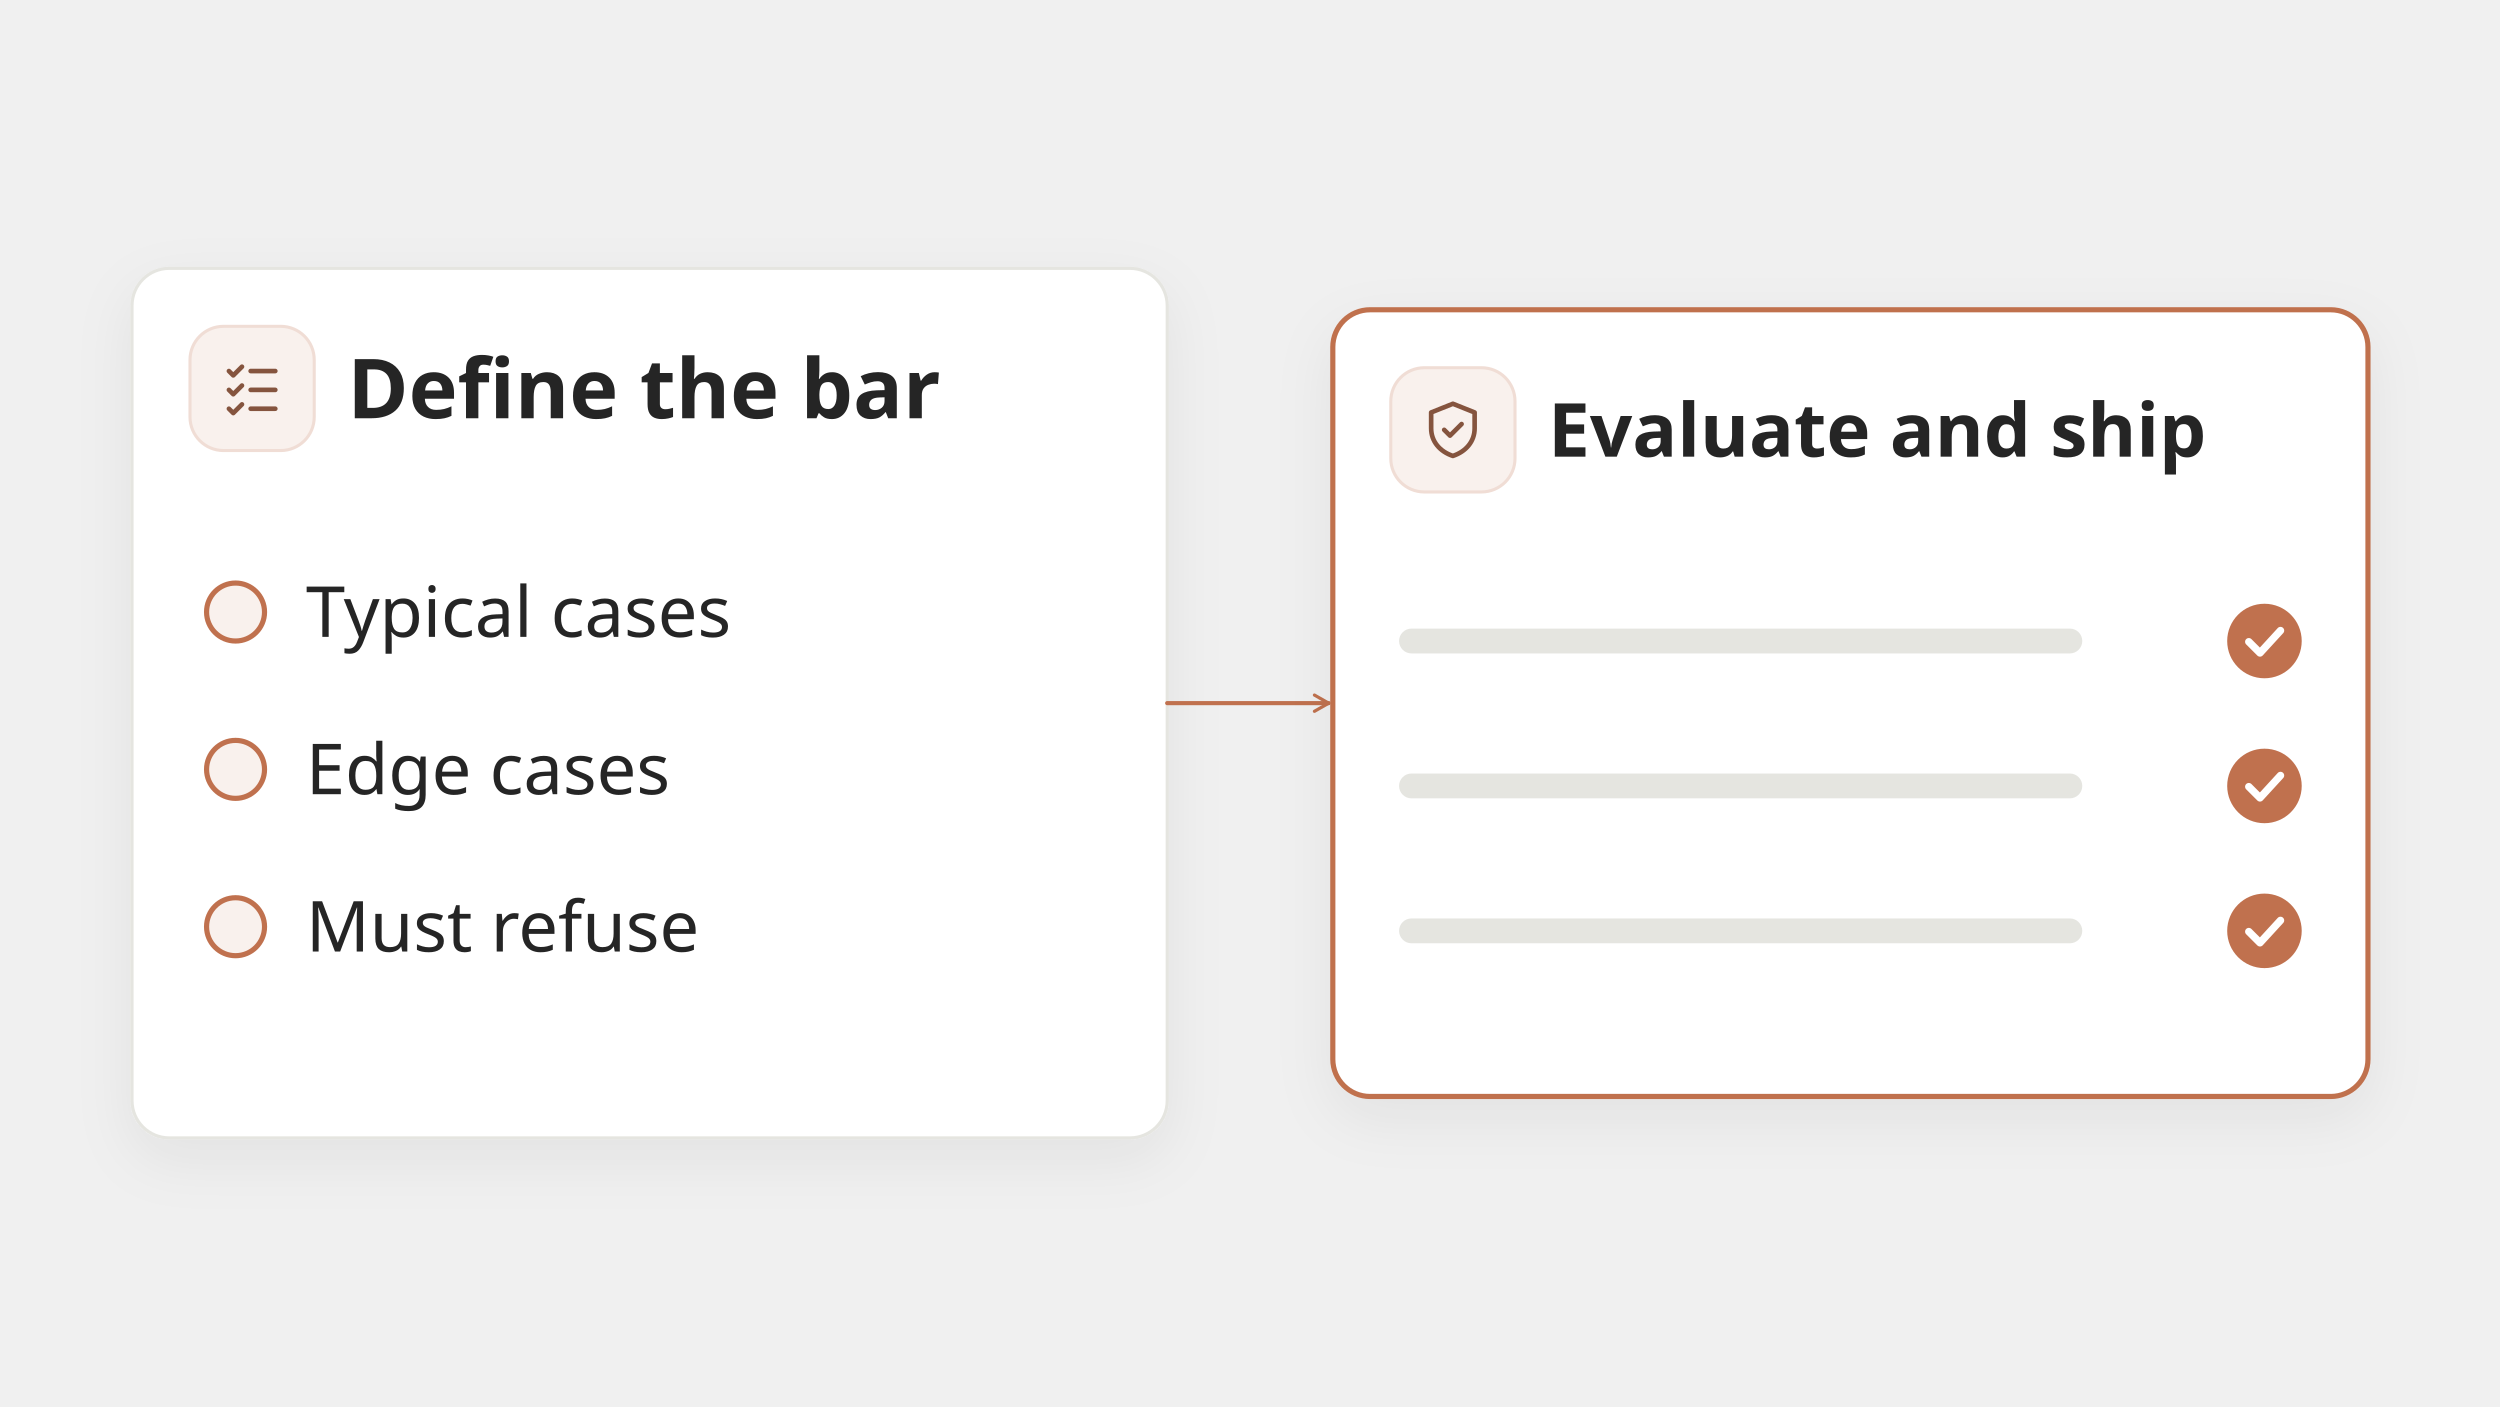
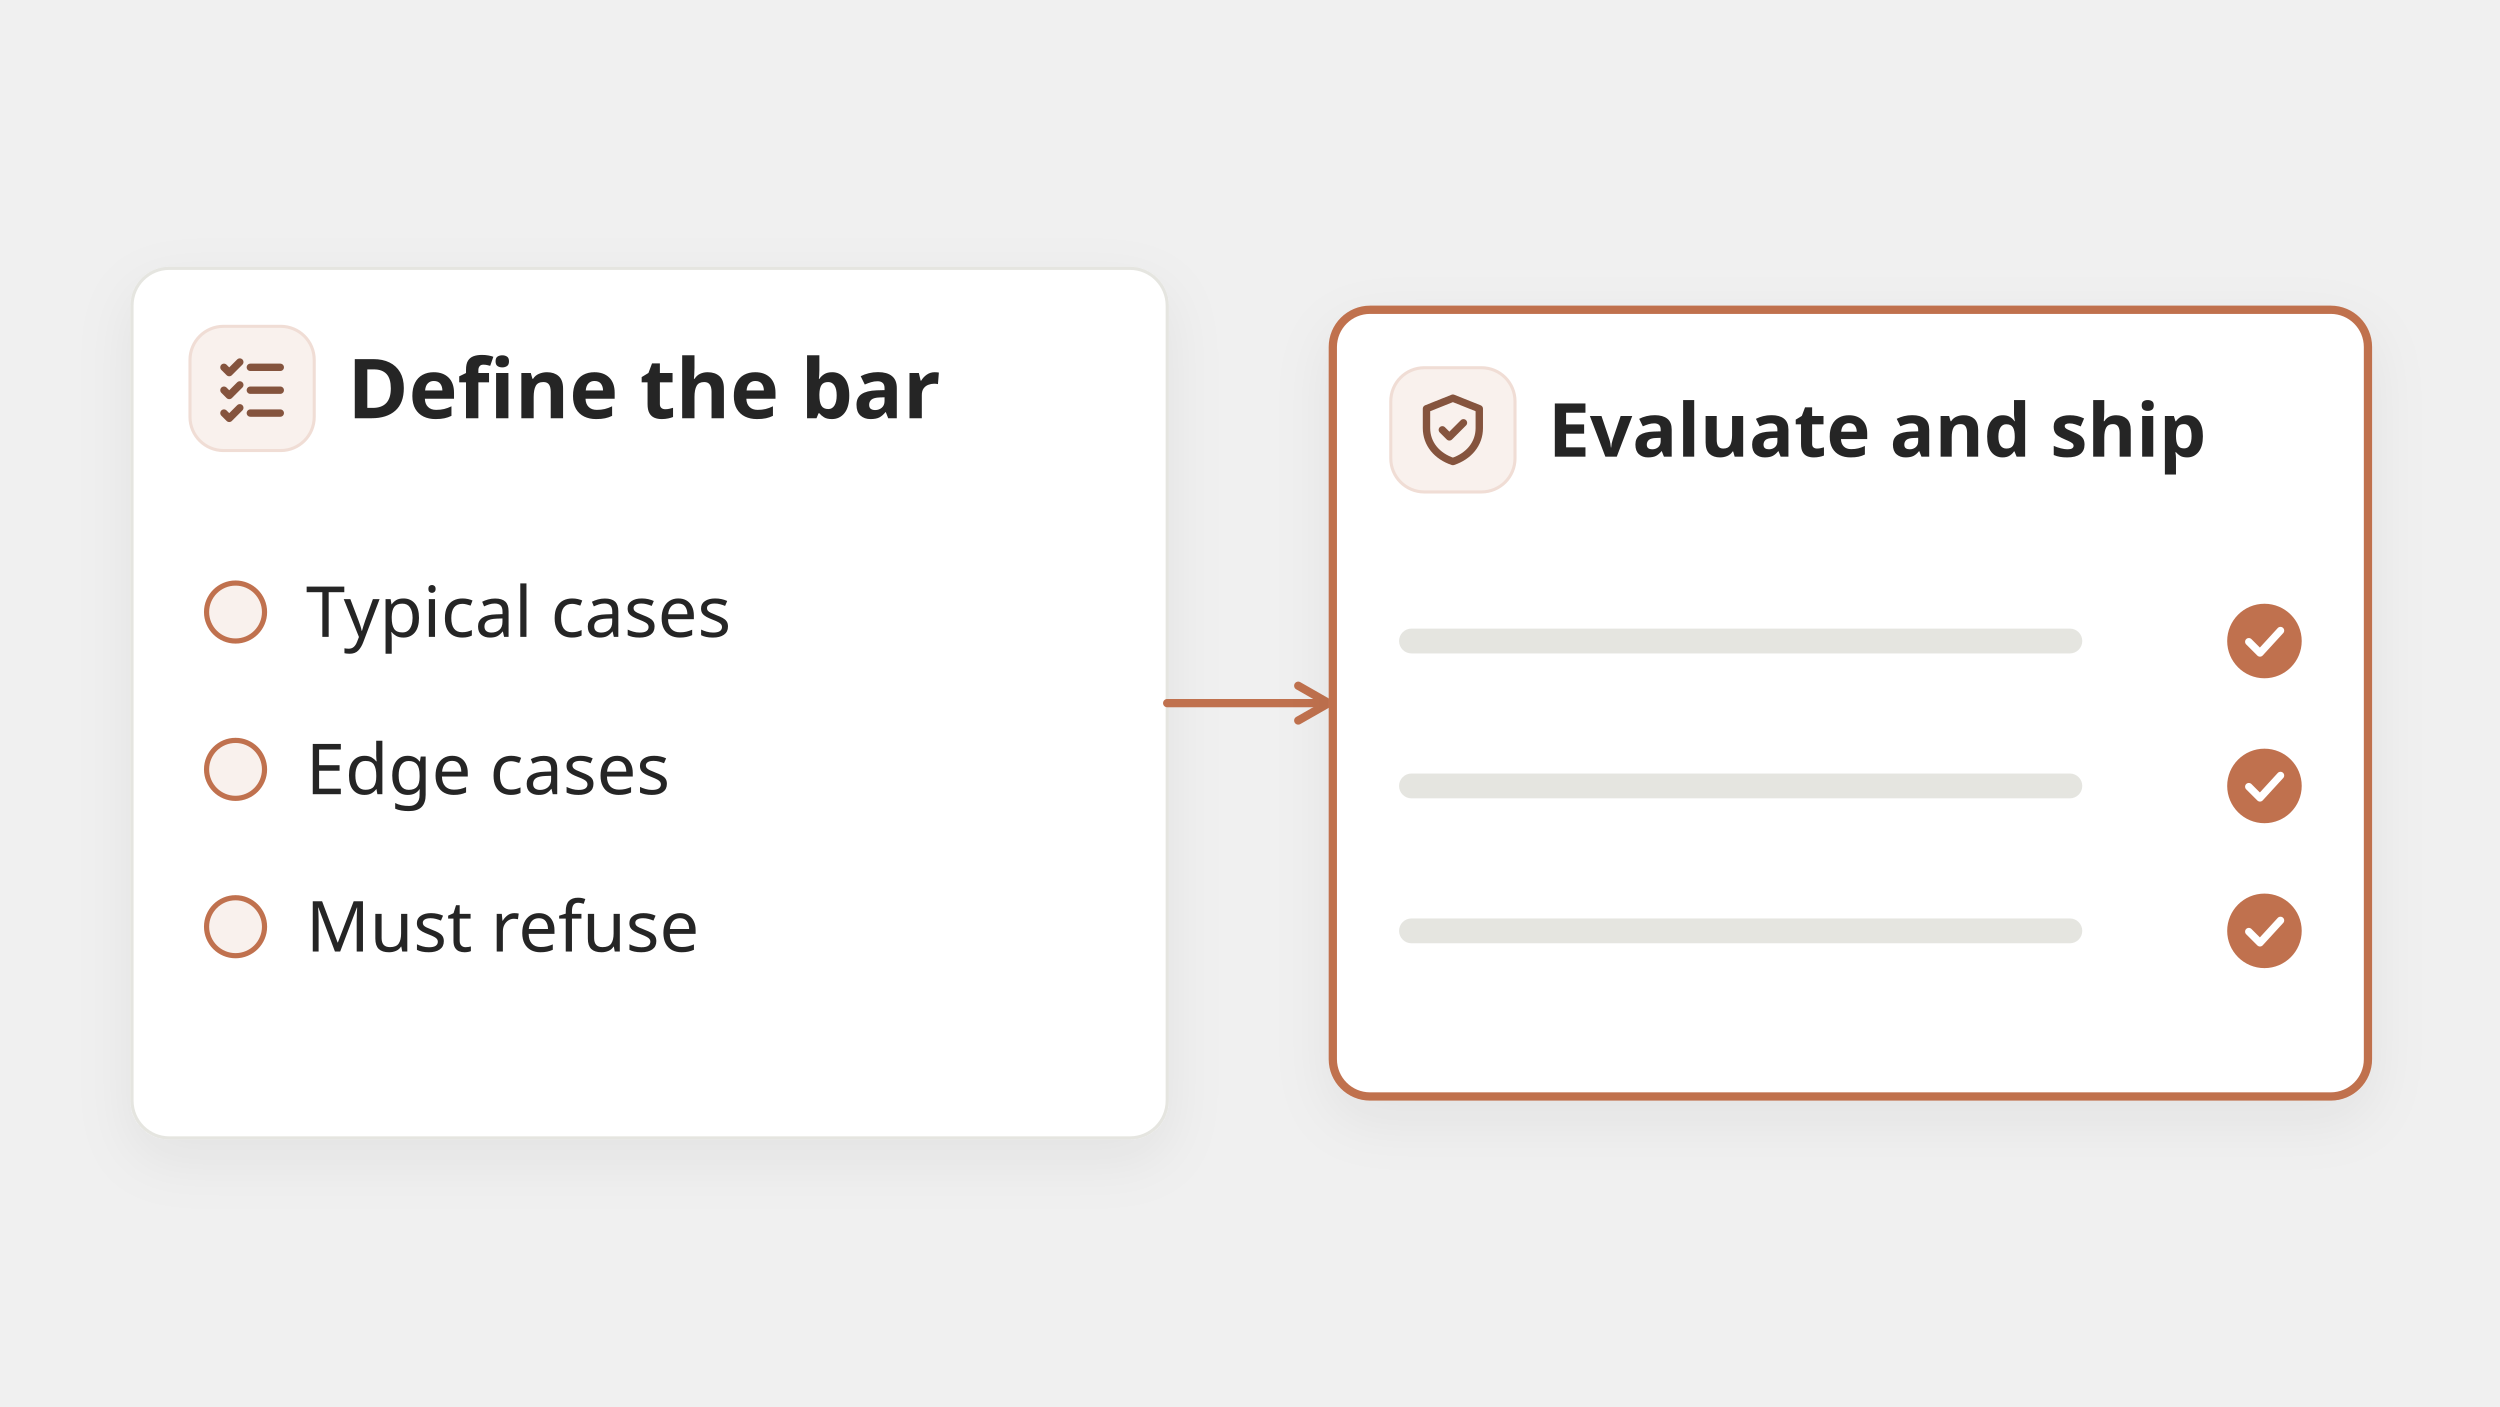
<svg xmlns="http://www.w3.org/2000/svg" viewBox="0 0 1280 720" width="1280" height="720">
  <defs>
    <filter id="sh" x="-20%" y="-20%" width="140%" height="160%">
      <feDropShadow dx="0" dy="1" stdDeviation="1" flood-color="#252525" flood-opacity="0.05" />
      <feDropShadow dx="0" dy="10" stdDeviation="14" flood-color="#252525" flood-opacity="0.06" />
    </filter>
    <marker id="hn" viewBox="0 0 10 10" refX="8" refY="5" markerWidth="7" markerHeight="7" markerUnits="userSpaceOnUse" orient="auto" overflow="visible">
-       <path d="M1 1L8 5 1 9" fill="none" stroke="#5c5f5c" stroke-width="1.6" stroke-linecap="round" stroke-linejoin="round" transform="scale(1.4) translate(-2.3 -1.4)" />
+       <path d="M1 1L8 5 1 9" fill="none" stroke="#5c5f5c" stroke-width="1.9" stroke-linecap="round" stroke-linejoin="round" transform="scale(3) translate(-5.333 -3.333)" />
    </marker>
    <marker id="ha" viewBox="0 0 10 10" refX="8" refY="5" markerWidth="7" markerHeight="7" markerUnits="userSpaceOnUse" orient="auto" overflow="visible">
-       <path d="M1 1L8 5 1 9" fill="none" stroke="#c0714e" stroke-width="1.6" stroke-linecap="round" stroke-linejoin="round" transform="scale(1.4) translate(-2.3 -1.4)" />
+       <path d="M1 1L8 5 1 9" fill="none" stroke="#c0714e" stroke-width="1.9" stroke-linecap="round" stroke-linejoin="round" transform="scale(3) translate(-5.333 -3.333)" />
    </marker>
  </defs>
  <g transform="translate(640 360) scale(1.06) translate(-640 -360)">
    <rect x="100" y="150" width="500" height="420" rx="18" fill="#ffffff" stroke="#e5e5e0" stroke-width="1.5" filter="url(#sh)" />
    <rect x="128" y="178" width="60" height="60" rx="16.2" fill="#f9f1ed" stroke="#f0ddd5" stroke-width="1.5" />
-     <g transform="translate(141.2 191.2) scale(1.4)" fill="none" stroke="#85543e" stroke-width="1.6" stroke-linecap="round" stroke-linejoin="round" color="#85543e">
+     <g transform="translate(137.6 187.6) scale(1.7)" fill="none" stroke="#85543e" stroke-width="2.1" stroke-linecap="round" stroke-linejoin="round" color="#85543e">
      <path d="M4 6l1.5 1.5 3-3M4 12.5l1.5 1.5 3-3M4 19l1.5 1.5 3-3M11.5 6H20M11.5 12.5H20M11.5 19H20" />
    </g>
    <text x="204" y="222.4" font-family="Montserrat, system-ui, sans-serif" font-size="40" font-weight="600" fill="#252525" text-anchor="start">Define the bar</text>
    <circle cx="150" cy="316" r="14" fill="#f9f1ed" stroke="#c0714e" stroke-width="2.5" />
    <text x="184" y="328" font-family="Montserrat, system-ui, sans-serif" font-size="34" font-weight="500" fill="#252525" text-anchor="start">Typical cases</text>
    <circle cx="150" cy="392" r="14" fill="#f9f1ed" stroke="#c0714e" stroke-width="2.5" />
    <text x="184" y="404" font-family="Montserrat, system-ui, sans-serif" font-size="34" font-weight="500" fill="#252525" text-anchor="start">Edge cases</text>
    <circle cx="150" cy="468" r="14" fill="#f9f1ed" stroke="#c0714e" stroke-width="2.5" />
    <text x="184" y="480" font-family="Montserrat, system-ui, sans-serif" font-size="34" font-weight="500" fill="#252525" text-anchor="start">Must refuse</text>
-     <path d="M600 360C640 360 640 360 678 360" fill="none" stroke="#c0714e" stroke-width="2" stroke-linecap="round" stroke-linejoin="round" marker-end="url(#ha)" />
-     <rect x="680" y="170" width="500" height="380" rx="18" fill="#ffffff" stroke="#c0714e" stroke-width="2.5" filter="url(#sh)" />
+     <path d="M600 360C640 360 640 360 678 360" fill="none" stroke="#c0714e" stroke-width="4" stroke-linecap="round" stroke-linejoin="round" marker-end="url(#ha)" />
+     <rect x="680" y="170" width="500" height="380" rx="18" fill="#ffffff" stroke="#c0714e" stroke-width="4" filter="url(#sh)" />
    <rect x="708" y="198" width="60" height="60" rx="16.2" fill="#f9f1ed" stroke="#f0ddd5" stroke-width="1.5" />
-     <g transform="translate(721.2 211.2) scale(1.4)" fill="none" stroke="#85543e" stroke-width="1.6" stroke-linecap="round" stroke-linejoin="round" color="#85543e">
+     <g transform="translate(717.6 207.6) scale(1.7)" fill="none" stroke="#85543e" stroke-width="2.1" stroke-linecap="round" stroke-linejoin="round" color="#85543e">
      <path d="M12 3l7.5 3v5.5c0 4.5-3 8-7.5 9.5-4.5-1.5-7.5-5-7.5-9.5V6z" />
      <path d="M9 12l2 2 4-4" />
    </g>
    <text x="784" y="240.96" font-family="Montserrat, system-ui, sans-serif" font-size="36" font-weight="600" fill="#252525" text-anchor="start">Evaluate and ship</text>
    <rect x="712" y="324" width="330" height="12" rx="6" fill="#e5e5e0" />
    <circle cx="1130" cy="330" r="18" fill="#c0714e" />
    <path d="M1122.44 330.36l5.4 5.4 9.9-10.8" fill="none" stroke="#ffffff" stroke-width="3.6" stroke-linecap="round" stroke-linejoin="round" />
    <rect x="712" y="394" width="330" height="12" rx="6" fill="#e5e5e0" />
    <circle cx="1130" cy="400" r="18" fill="#c0714e" />
    <path d="M1122.44 400.36l5.4 5.4 9.9-10.8" fill="none" stroke="#ffffff" stroke-width="3.6" stroke-linecap="round" stroke-linejoin="round" />
    <rect x="712" y="464" width="330" height="12" rx="6" fill="#e5e5e0" />
    <circle cx="1130" cy="470" r="18" fill="#c0714e" />
    <path d="M1122.44 470.36l5.4 5.4 9.9-10.8" fill="none" stroke="#ffffff" stroke-width="3.6" stroke-linecap="round" stroke-linejoin="round" />
  </g>
</svg>
